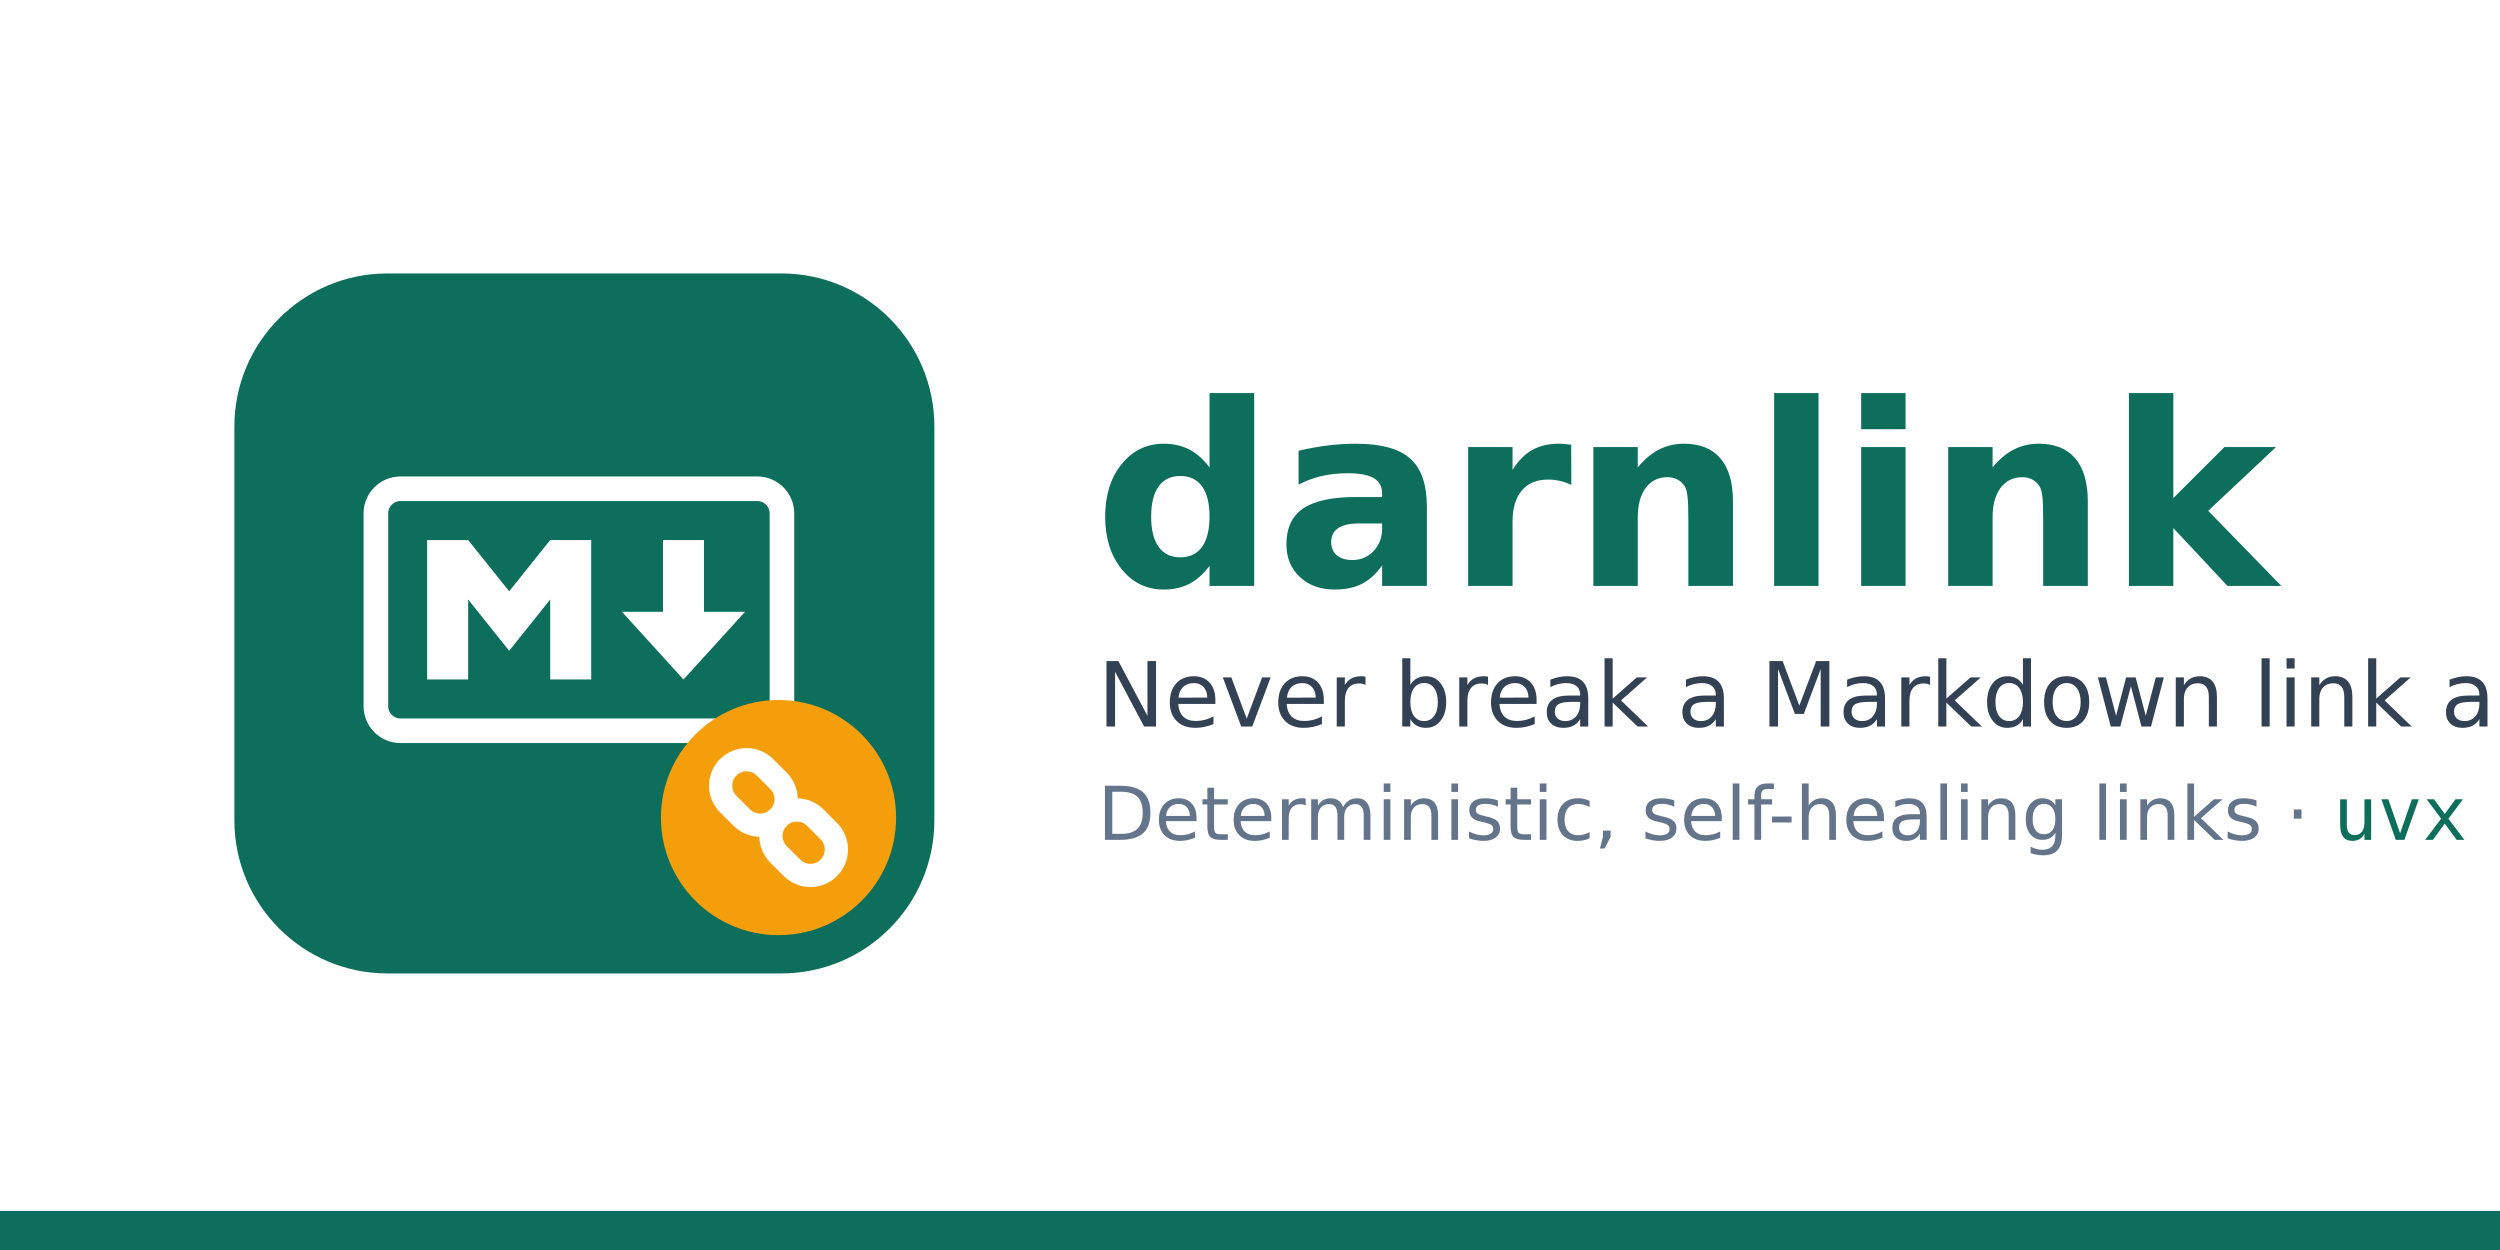
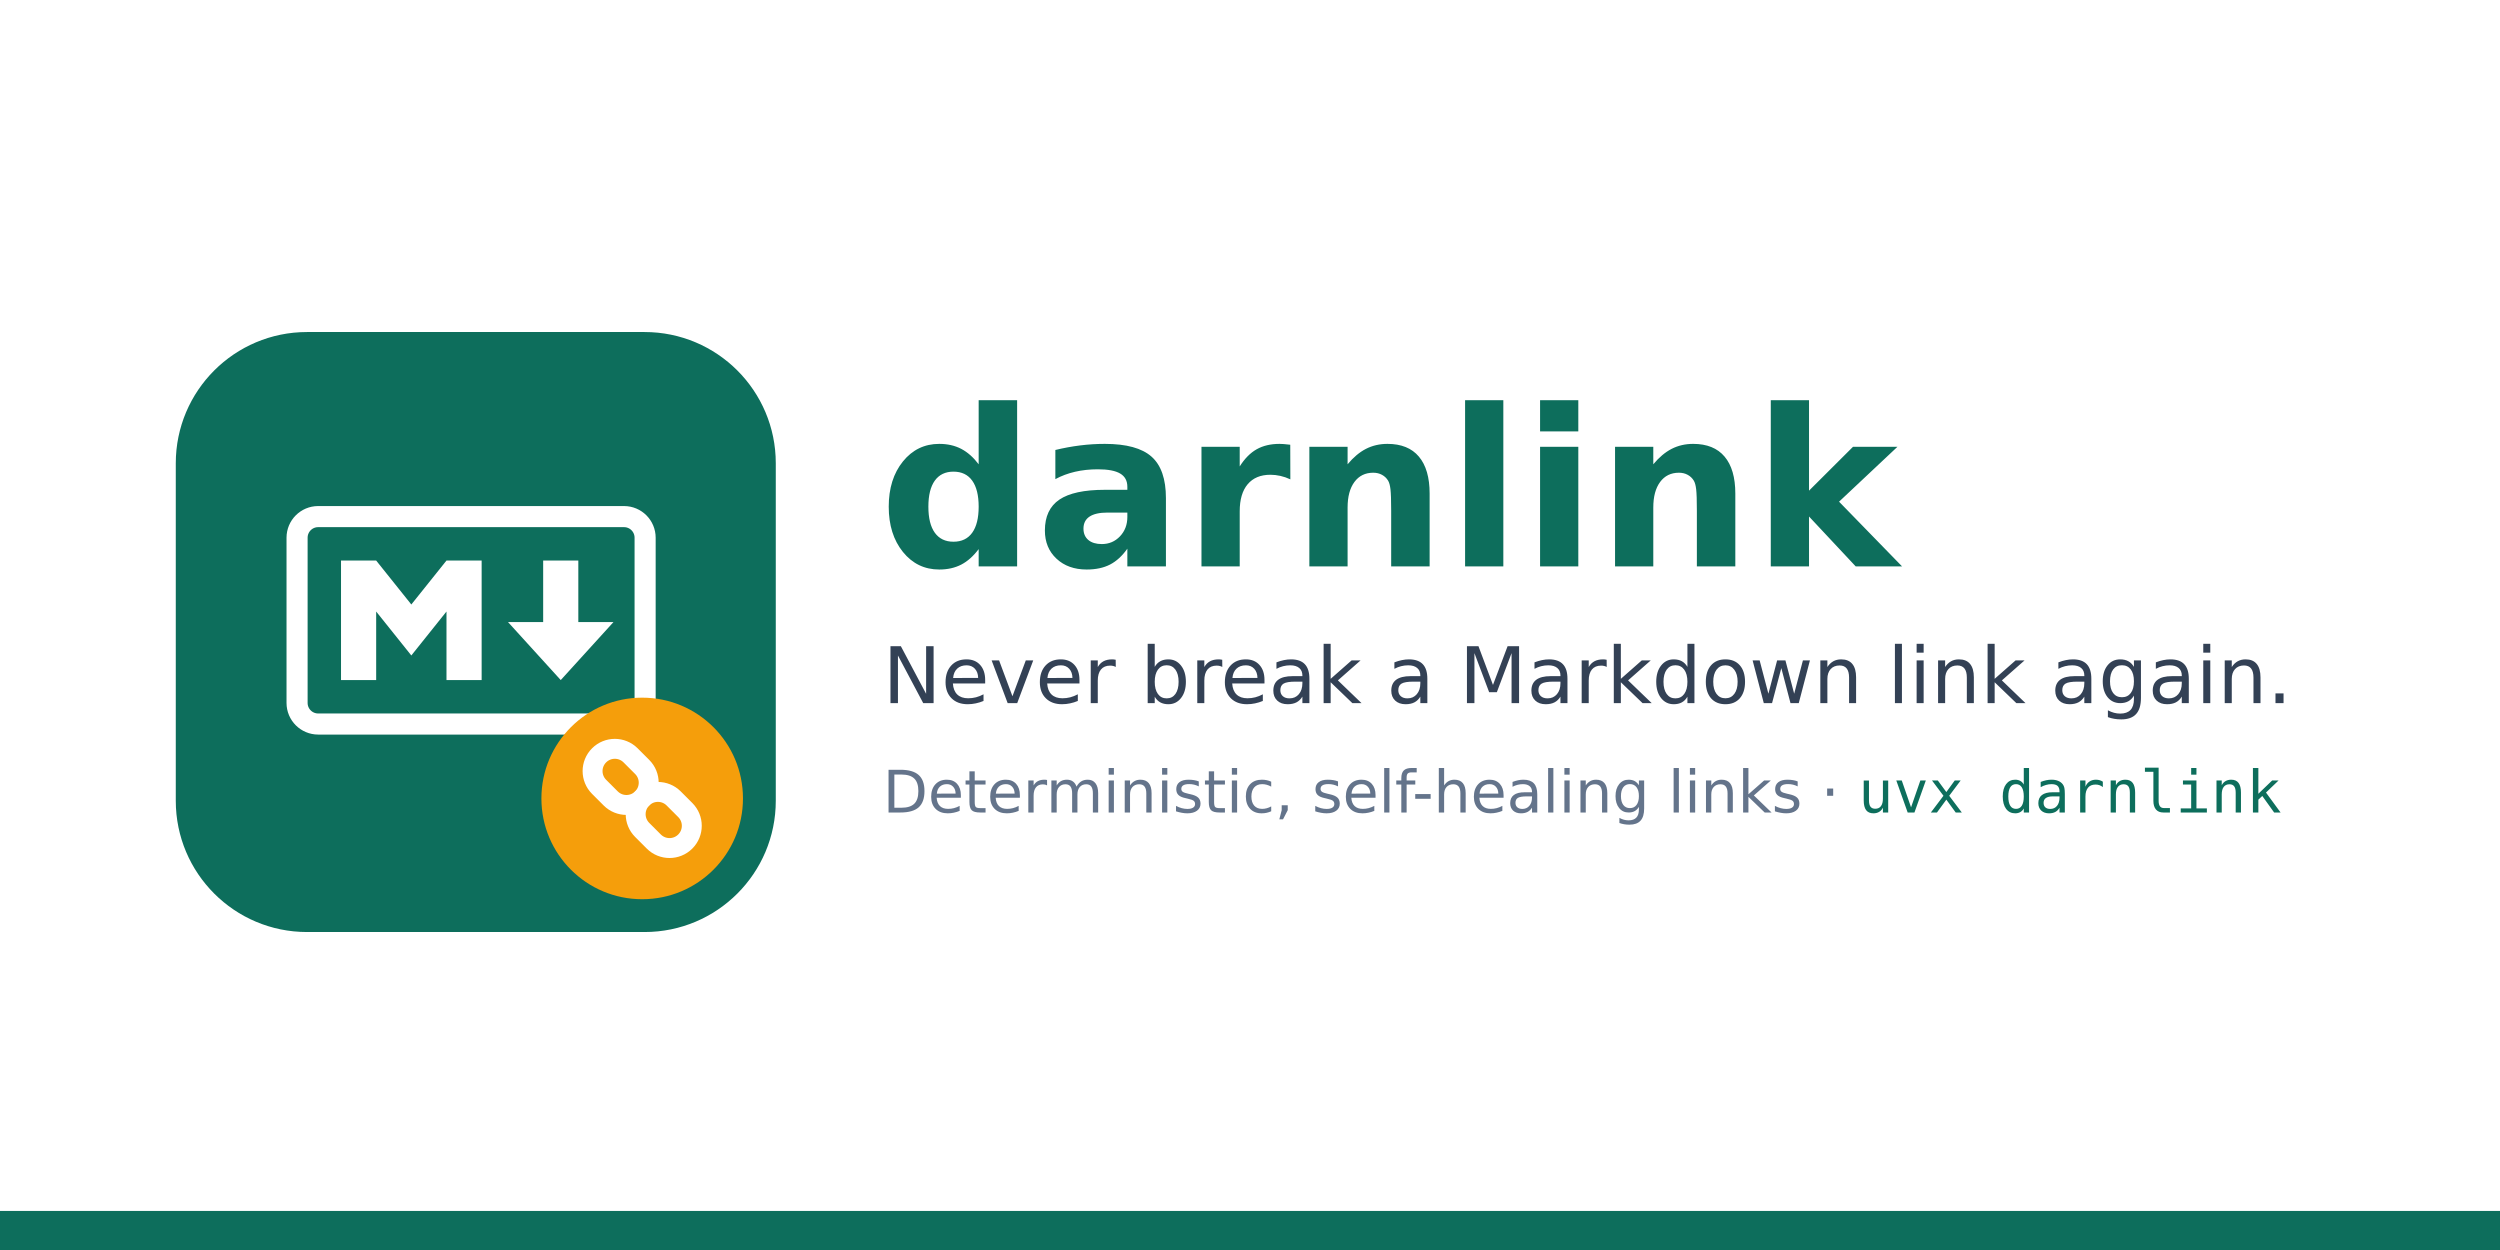
<svg xmlns="http://www.w3.org/2000/svg" width="1280" height="640" viewBox="0 0 1280 640">
  <rect width="1280" height="640" fill="#ffffff" />
  <rect x="0" y="620" width="1280" height="20" fill="#0D6E5C" />
-   <g transform="translate(120,140) scale(0.70)">
+   <g transform="translate(90,170) scale(0.60)">
    <rect x="0" y="0" width="512" height="512" rx="112" fill="#0D6E5C" />
    <g transform="translate(96,150) scale(1.5)">
      <rect x="5" y="5" width="198" height="118" rx="12" fill="none" stroke="#ffffff" stroke-width="12" />
      <path d="M30 98V30h20l20 25 20-25h20v68H90V59L70 84 50 59v39zm125 0l-30-33h20V30h20v35h20z" fill="#ffffff" />
    </g>
    <circle cx="398" cy="398" r="86" fill="#F59E0B" />
    <g transform="translate(398,398) rotate(45)" fill="none" stroke="#ffffff" stroke-width="17" stroke-linecap="round">
      <rect x="-52" y="-19" width="52" height="38" rx="19" />
      <rect x="0" y="-19" width="52" height="38" rx="19" />
    </g>
  </g>
-   <text x="560" y="300" font-family="DejaVu Sans, sans-serif" font-weight="bold" font-size="130" fill="#0D6E5C">darnlink</text>
-   <text x="562" y="372" font-family="DejaVu Sans, sans-serif" font-size="46" fill="#334155">Never break a Markdown link again.</text>
-   <text x="562" y="430" font-family="DejaVu Sans, sans-serif" font-size="38" fill="#64748B">Deterministic, self-healing links · <tspan font-family="DejaVu Sans Mono, monospace" fill="#0D6E5C">uvx darnlink</tspan>
+   <text x="450" y="290" font-family="DejaVu Sans, sans-serif" font-weight="bold" font-size="112" fill="#0D6E5C">darnlink</text>
+   <text x="452" y="360" font-family="DejaVu Sans, sans-serif" font-size="40" fill="#334155">Never break a Markdown link again.</text>
+   <text x="452" y="416" font-family="DejaVu Sans, sans-serif" font-size="30" fill="#64748B">Deterministic, self-healing links · <tspan font-family="DejaVu Sans Mono, monospace" fill="#0D6E5C">uvx darnlink</tspan>
  </text>
</svg>
